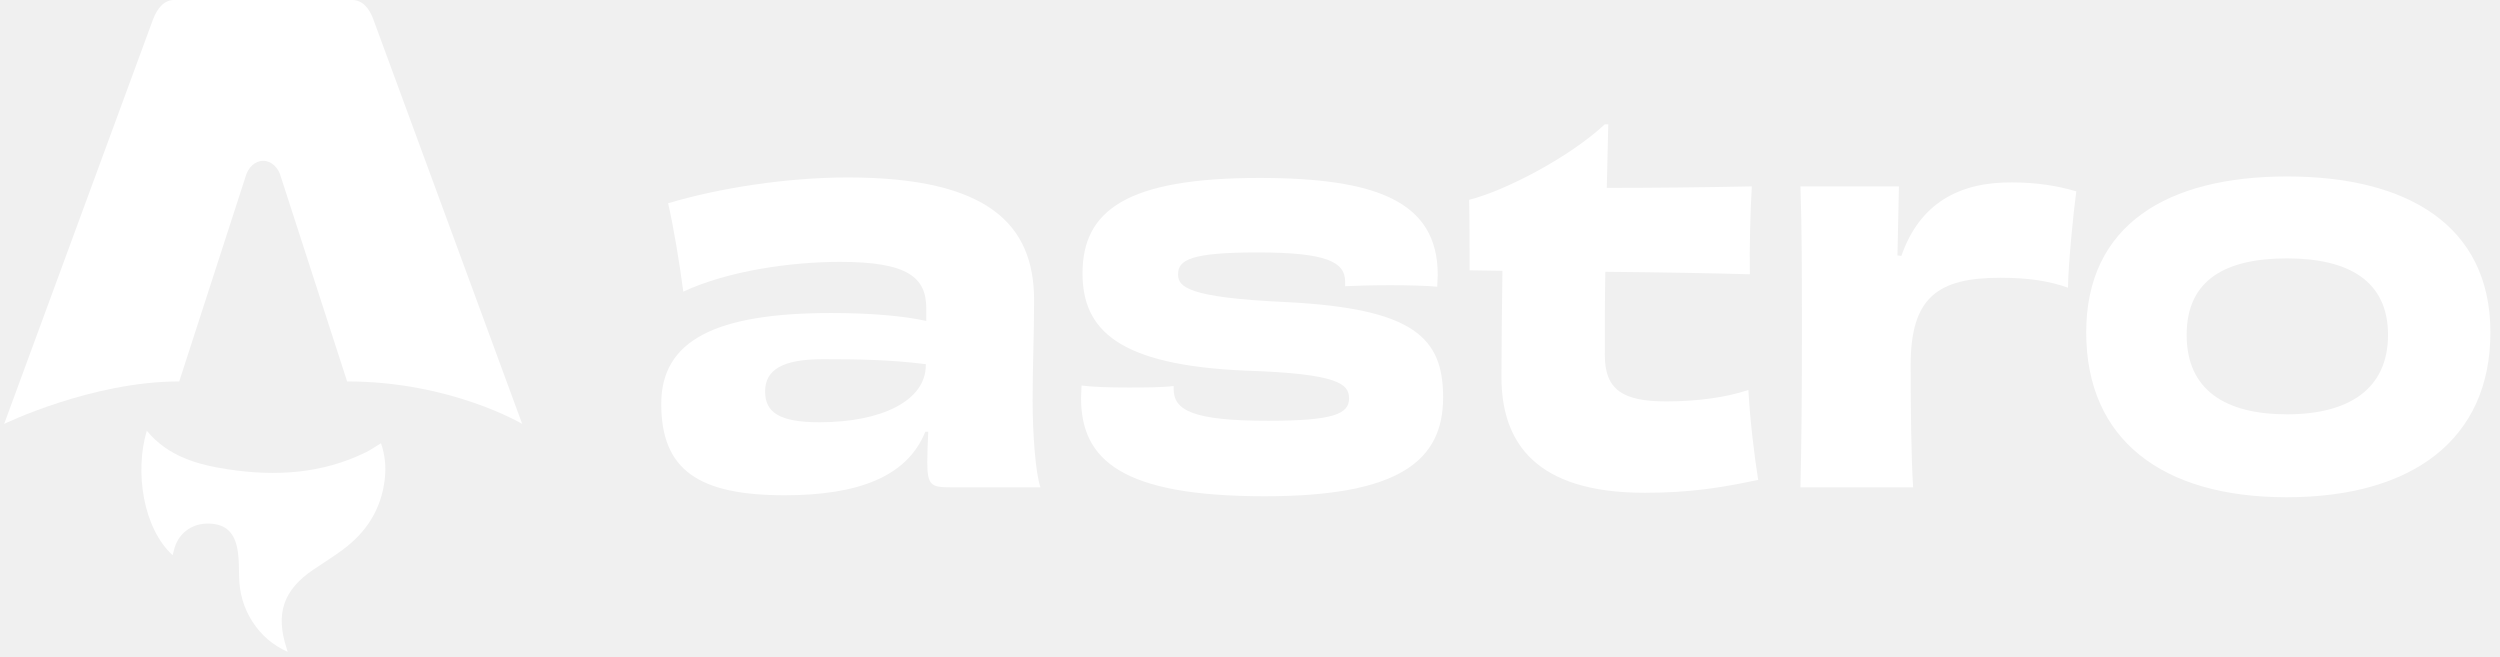
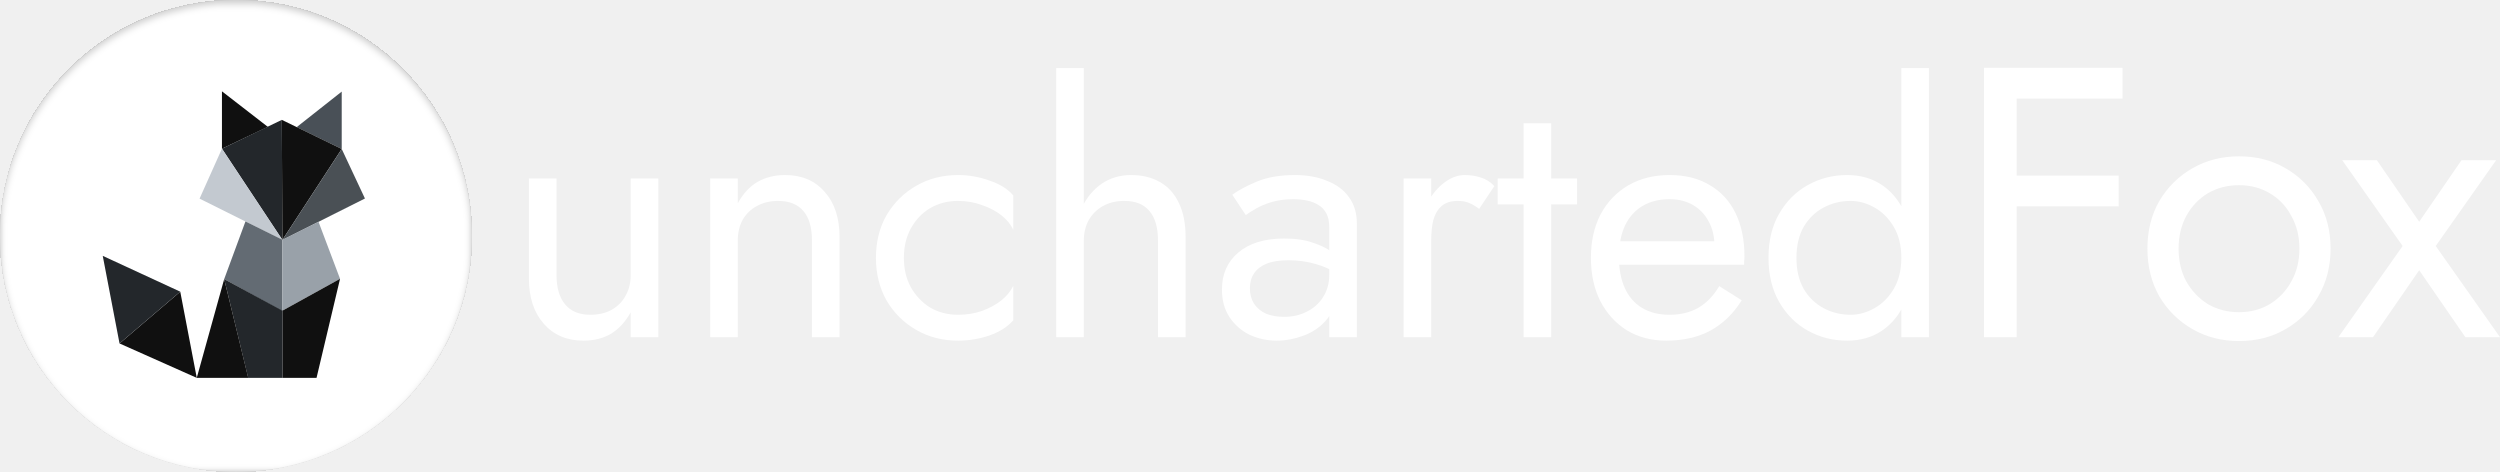
- <svg xmlns="http://www.w3.org/2000/svg" width="301" height="79" viewBox="0 0 301 79" fill="none">
-   <path d="M20.787 66.846C17.232 63.605 16.195 56.795 17.675 51.861C20.243 54.972 23.801 55.957 27.486 56.513C33.175 57.372 38.762 57.051 44.047 54.457C44.651 54.16 45.21 53.765 45.871 53.365C46.367 54.8 46.496 56.249 46.322 57.724C45.901 61.315 44.11 64.089 41.26 66.191C40.121 67.033 38.915 67.784 37.738 68.578C34.123 71.015 33.144 73.873 34.503 78.031C34.535 78.132 34.564 78.233 34.637 78.481C32.791 77.656 31.443 76.457 30.415 74.879C29.33 73.214 28.814 71.372 28.787 69.379C28.773 68.409 28.773 67.431 28.642 66.475C28.323 64.144 27.226 63.1 25.16 63.04C23.038 62.978 21.361 64.286 20.916 66.346C20.882 66.504 20.832 66.66 20.783 66.844L20.787 66.846Z" fill="white" />
-   <path d="M0.5 51.039C0.5 51.039 11.025 45.925 21.579 45.925L29.537 21.359C29.835 20.171 30.705 19.363 31.687 19.363C32.669 19.363 33.539 20.171 33.837 21.359L41.794 45.925C54.294 45.925 62.873 51.039 62.873 51.039C62.873 51.039 44.996 2.459 44.961 2.361C44.448 0.925 43.582 0 42.414 0H20.961C19.794 0 18.962 0.925 18.414 2.361C18.376 2.457 0.5 51.039 0.5 51.039Z" fill="white" />
-   <path d="M111.467 43.965C111.467 48.27 106.099 50.841 98.667 50.841C93.83 50.841 92.119 49.645 92.119 47.134C92.119 44.503 94.243 43.248 99.08 43.248C103.445 43.248 107.161 43.307 111.467 43.846V43.965ZM111.526 38.644C108.872 38.046 104.861 37.687 100.082 37.687C86.161 37.687 79.613 40.976 79.613 48.629C79.613 56.581 84.096 59.63 94.478 59.63C103.268 59.63 109.226 57.418 111.408 51.977H111.762C111.703 53.292 111.644 54.608 111.644 55.624C111.644 58.434 112.116 58.673 114.417 58.673H125.271C124.681 56.999 124.327 52.276 124.327 48.21C124.327 43.846 124.504 40.557 124.504 36.133C124.504 27.105 119.077 21.365 102.088 21.365C94.773 21.365 86.633 22.62 80.439 24.474C81.029 26.925 81.855 31.888 82.268 35.116C87.636 32.605 95.245 31.529 101.144 31.529C109.285 31.529 111.526 33.382 111.526 37.149V38.644Z" fill="white" />
-   <path d="M141.308 46.476C139.833 46.656 137.828 46.656 135.763 46.656C133.58 46.656 131.575 46.596 130.218 46.416C130.218 46.895 130.159 47.433 130.159 47.911C130.159 55.385 135.055 59.75 152.28 59.75C168.502 59.75 173.752 55.445 173.752 47.852C173.752 40.677 170.272 37.149 154.875 36.372C142.901 35.834 141.839 34.518 141.839 33.024C141.839 31.29 143.373 30.393 151.395 30.393C159.713 30.393 161.954 31.529 161.954 33.92V34.459C163.134 34.399 165.258 34.339 167.44 34.339C169.505 34.339 171.746 34.399 173.044 34.518C173.044 33.98 173.103 33.502 173.103 33.084C173.103 24.294 165.788 21.424 151.631 21.424C135.704 21.424 130.336 25.311 130.336 32.904C130.336 39.72 134.642 43.965 149.92 44.623C161.187 44.982 162.426 46.237 162.426 47.971C162.426 49.825 160.597 50.662 152.693 50.662C143.609 50.662 141.308 49.406 141.308 46.835V46.476Z" fill="white" />
-   <path d="M193.222 14.967C188.916 18.973 181.188 22.979 176.882 24.055C176.941 26.267 176.941 30.333 176.941 32.545L180.893 32.605C180.834 36.85 180.775 41.992 180.775 45.4C180.775 53.352 184.963 59.331 198 59.331C203.486 59.331 207.143 58.733 211.685 57.776C211.213 54.847 210.683 50.363 210.506 46.955C207.792 47.852 204.371 48.33 200.595 48.33C195.345 48.33 193.222 46.895 193.222 42.769C193.222 39.182 193.222 35.834 193.281 32.725C200.006 32.785 206.73 32.904 210.683 33.024C210.624 29.915 210.742 25.43 210.919 22.441C205.197 22.561 198.767 22.62 193.458 22.62C193.517 19.99 193.576 17.478 193.635 14.967H193.222Z" fill="white" />
-   <path d="M228.454 30.752C228.513 27.643 228.572 25.012 228.631 22.441H216.774C216.951 27.583 216.951 32.844 216.951 40.557C216.951 48.27 216.892 53.591 216.774 58.673H230.341C230.105 55.086 230.046 49.047 230.046 43.905C230.046 35.774 233.35 33.442 240.841 33.442C244.322 33.442 246.799 33.861 248.982 34.638C249.041 31.589 249.631 25.67 249.985 23.039C247.743 22.381 245.265 21.963 242.257 21.963C235.827 21.903 231.108 24.534 228.925 30.811L228.454 30.752Z" fill="white" />
-   <path d="M287.518 40.318C287.518 46.835 282.799 49.884 275.366 49.884C267.992 49.884 263.273 47.014 263.273 40.318C263.273 33.622 268.051 31.11 275.366 31.11C282.74 31.11 287.518 33.801 287.518 40.318ZM299.846 40.019C299.846 27.045 289.7 21.245 275.366 21.245C260.973 21.245 251.18 27.045 251.18 40.019C251.18 52.934 260.324 59.869 275.307 59.869C290.408 59.869 299.846 52.934 299.846 40.019Z" fill="white" />
+ <svg xmlns="http://www.w3.org/2000/svg" width="657" height="124" viewBox="0 0 657 124" fill="none">
+   <path d="M646.886 42.095H655.987L640.11 64.647L656.999 88.615H647.897L635.761 71.019L623.625 88.615H614.523L631.412 64.647L615.535 42.095H624.637L635.761 58.276L646.886 42.095Z" fill="white" />
+   <path d="M564.34 65.355C564.34 60.636 565.385 56.456 567.475 52.815C569.632 49.174 572.531 46.309 576.172 44.219C579.813 42.129 583.892 41.084 588.409 41.084C592.994 41.084 597.073 42.129 600.646 44.219C604.287 46.309 607.152 49.174 609.242 52.815C611.4 56.456 612.478 60.636 612.478 65.355C612.478 70.007 611.4 74.187 609.242 77.895C607.152 81.536 604.287 84.401 600.646 86.492C597.073 88.582 592.994 89.627 588.409 89.627C583.892 89.627 579.813 88.582 576.172 86.492C572.531 84.401 569.632 81.536 567.475 77.895C565.385 74.187 564.34 70.007 564.34 65.355ZM572.531 65.355C572.531 68.591 573.206 71.457 574.554 73.951C575.97 76.446 577.858 78.435 580.218 79.918C582.645 81.334 585.375 82.042 588.409 82.042C591.443 82.042 594.14 81.334 596.5 79.918C598.927 78.435 600.815 76.446 602.163 73.951C603.579 71.457 604.287 68.591 604.287 65.355C604.287 62.119 603.579 59.254 602.163 56.759C600.815 54.197 598.927 52.208 596.5 50.792C594.14 49.376 591.443 48.668 588.409 48.668C585.375 48.668 582.645 49.376 580.218 50.792C577.858 52.208 575.97 54.197 574.554 56.759C573.206 59.254 572.531 62.119 572.531 65.355Z" fill="white" />
+   <path d="M526.14 25.914V17.823H557.794V25.914H526.14ZM526.14 54.231V46.14H556.783V54.231H526.14ZM521.387 17.823H529.983V88.616H521.387V17.823Z" fill="white" />
+   <path d="M499.67 17.893H506.923V88.616H499.67V17.893ZM464.762 67.762C464.762 63.228 465.699 59.36 467.572 56.156C469.446 52.892 471.955 50.383 475.098 48.63C478.241 46.877 481.687 46.001 485.434 46.001C488.94 46.001 491.993 46.877 494.592 48.63C497.191 50.383 499.216 52.892 500.667 56.156C502.178 59.36 502.934 63.228 502.934 67.762C502.934 72.235 502.178 76.103 500.667 79.367C499.216 82.632 497.191 85.14 494.592 86.893C491.993 88.646 488.94 89.522 485.434 89.522C481.687 89.522 478.241 88.646 475.098 86.893C471.955 85.14 469.446 82.632 467.572 79.367C465.699 76.103 464.762 72.235 464.762 67.762ZM472.106 67.762C472.106 70.965 472.741 73.685 474.01 75.922C475.34 78.158 477.093 79.851 479.269 80.999C481.445 82.148 483.802 82.722 486.341 82.722C488.457 82.722 490.542 82.148 492.597 80.999C494.653 79.851 496.345 78.158 497.675 75.922C499.005 73.685 499.67 70.965 499.67 67.762C499.67 64.558 499.005 61.838 497.675 59.601C496.345 57.365 494.653 55.672 492.597 54.524C490.542 53.375 488.457 52.801 486.341 52.801C483.802 52.801 481.445 53.375 479.269 54.524C477.093 55.672 475.34 57.365 474.01 59.601C472.741 61.838 472.106 64.558 472.106 67.762Z" fill="white" />
+   <path d="M437.86 89.522C433.991 89.522 430.546 88.616 427.523 86.802C424.562 84.928 422.234 82.359 420.542 79.095C418.91 75.831 418.094 72.053 418.094 67.762C418.094 63.41 418.94 59.601 420.633 56.337C422.385 53.073 424.803 50.535 427.886 48.721C431.029 46.908 434.656 46.001 438.766 46.001C442.877 46.001 446.383 46.877 449.284 48.63C452.246 50.323 454.513 52.771 456.084 55.975C457.656 59.178 458.442 62.986 458.442 67.399C458.442 67.822 458.412 68.275 458.351 68.759C458.351 69.182 458.351 69.454 458.351 69.575H422.718V63.41H452.639L449.737 67.58C449.919 67.278 450.1 66.825 450.281 66.22C450.463 65.555 450.553 65.011 450.553 64.588C450.553 62.11 450.04 59.964 449.012 58.151C448.045 56.337 446.685 54.917 444.932 53.889C443.179 52.862 441.124 52.348 438.766 52.348C435.986 52.348 433.598 52.952 431.604 54.161C429.669 55.31 428.158 57.002 427.07 59.239C426.042 61.415 425.498 64.105 425.438 67.308C425.438 70.573 425.952 73.353 426.979 75.65C428.007 77.947 429.518 79.7 431.513 80.909C433.508 82.118 435.925 82.722 438.766 82.722C441.607 82.722 444.116 82.118 446.292 80.909C448.468 79.639 450.312 77.735 451.823 75.197L457.716 78.914C455.54 82.42 452.79 85.08 449.465 86.893C446.201 88.646 442.333 89.522 437.86 89.522Z" fill="white" />
+   <path d="M393.594 46.907H414.448V53.708H393.594V46.907ZM400.394 32.4H407.648V88.616H400.394V32.4Z" fill="white" />
+   <path d="M376.119 46.908V88.616H368.865V46.908H376.119ZM388.722 54.887C387.755 54.161 386.878 53.648 386.092 53.345C385.307 52.983 384.309 52.801 383.1 52.801C381.287 52.801 379.866 53.255 378.839 54.161C377.811 55.068 377.086 56.307 376.663 57.879C376.3 59.45 376.119 61.233 376.119 63.228H372.855C372.855 59.904 373.429 56.972 374.577 54.433C375.786 51.834 377.328 49.779 379.202 48.268C381.075 46.757 382.979 46.001 384.914 46.001C386.425 46.001 387.815 46.212 389.085 46.636C390.414 46.998 391.623 47.754 392.711 48.902L388.722 54.887Z" fill="white" />
+   <path d="M328.471 75.741C328.471 77.312 328.834 78.672 329.559 79.821C330.345 80.969 331.403 81.846 332.733 82.45C334.123 82.994 335.695 83.266 337.447 83.266C339.684 83.266 341.679 82.813 343.432 81.906C345.245 80.999 346.666 79.73 347.693 78.098C348.781 76.406 349.325 74.471 349.325 72.295L350.776 77.735C350.776 80.395 349.96 82.601 348.328 84.354C346.756 86.107 344.792 87.407 342.434 88.253C340.137 89.099 337.84 89.522 335.543 89.522C333.005 89.522 330.617 89.009 328.381 87.981C326.204 86.893 324.452 85.352 323.122 83.357C321.792 81.362 321.127 78.944 321.127 76.103C321.127 72.053 322.547 68.82 325.388 66.402C328.29 63.923 332.31 62.684 337.447 62.684C340.47 62.684 342.978 63.047 344.973 63.772C347.028 64.437 348.66 65.223 349.869 66.13C351.078 66.976 351.894 67.671 352.317 68.215V72.477C350.202 71.026 348.026 69.998 345.789 69.394C343.553 68.729 341.165 68.396 338.626 68.396C336.269 68.396 334.335 68.699 332.823 69.303C331.373 69.907 330.285 70.754 329.559 71.842C328.834 72.93 328.471 74.23 328.471 75.741ZM327.383 56.519L323.847 51.169C325.419 50.021 327.565 48.872 330.285 47.724C333.065 46.575 336.39 46.001 340.258 46.001C343.522 46.001 346.363 46.515 348.781 47.542C351.259 48.51 353.164 49.93 354.493 51.804C355.884 53.678 356.579 55.975 356.579 58.695V88.616H349.325V59.692C349.325 58.241 349.083 57.063 348.6 56.156C348.116 55.189 347.421 54.433 346.514 53.889C345.668 53.345 344.671 52.952 343.522 52.711C342.374 52.469 341.165 52.348 339.896 52.348C337.84 52.348 335.967 52.59 334.274 53.073C332.642 53.557 331.252 54.131 330.103 54.796C328.955 55.461 328.048 56.035 327.383 56.519Z" fill="white" />
+   <path d="M284.826 17.893V88.616H277.572V17.893H284.826ZM304.32 63.228C304.32 59.783 303.564 57.184 302.053 55.431C300.602 53.678 298.396 52.801 295.434 52.801C293.319 52.801 291.445 53.255 289.813 54.161C288.241 55.068 287.002 56.307 286.095 57.879C285.249 59.45 284.826 61.233 284.826 63.228H282.468C282.468 59.904 283.103 56.972 284.372 54.433C285.642 51.834 287.365 49.779 289.541 48.268C291.777 46.757 294.346 46.001 297.248 46.001C300.149 46.001 302.658 46.605 304.773 47.814C306.949 49.023 308.612 50.837 309.76 53.255C310.969 55.672 311.573 58.695 311.573 62.321V88.616H304.32V63.228Z" fill="white" />
+   <path d="M237.54 67.762C237.54 70.663 238.144 73.232 239.353 75.469C240.622 77.705 242.315 79.488 244.43 80.818C246.607 82.088 249.055 82.722 251.775 82.722C254.011 82.722 256.097 82.39 258.031 81.725C260.026 80.999 261.748 80.062 263.199 78.914C264.65 77.705 265.677 76.436 266.282 75.106V84.173C264.831 85.865 262.746 87.195 260.026 88.162C257.366 89.069 254.616 89.522 251.775 89.522C247.725 89.522 244.068 88.585 240.804 86.712C237.54 84.838 234.94 82.269 233.006 79.005C231.132 75.68 230.195 71.933 230.195 67.762C230.195 63.53 231.132 59.783 233.006 56.519C234.94 53.255 237.54 50.686 240.804 48.812C244.068 46.938 247.725 46.001 251.775 46.001C254.616 46.001 257.366 46.484 260.026 47.452C262.746 48.358 264.831 49.658 266.282 51.35V60.417C265.677 59.027 264.65 57.758 263.199 56.609C261.748 55.461 260.026 54.554 258.031 53.889C256.097 53.164 254.011 52.801 251.775 52.801C249.055 52.801 246.607 53.436 244.43 54.705C242.315 55.975 240.622 57.758 239.353 60.055C238.144 62.291 237.54 64.86 237.54 67.762Z" fill="white" />
+   <path d="M213.382 63.228C213.382 59.783 212.627 57.184 211.116 55.431C209.604 53.678 207.398 52.801 204.497 52.801C202.381 52.801 200.507 53.255 198.875 54.161C197.304 55.008 196.064 56.216 195.158 57.788C194.311 59.36 193.888 61.173 193.888 63.228V88.616H186.635V46.908H193.888V53.436C195.279 50.897 197.001 49.023 199.057 47.814C201.172 46.605 203.59 46.001 206.31 46.001C210.723 46.001 214.198 47.482 216.737 50.444C219.336 53.345 220.636 57.304 220.636 62.322V88.616H213.382V63.228Z" fill="white" />
+   <path d="M146.254 72.295C146.254 75.62 147.009 78.189 148.52 80.002C150.031 81.815 152.238 82.722 155.139 82.722C157.255 82.722 159.098 82.299 160.67 81.453C162.302 80.546 163.541 79.307 164.388 77.735C165.294 76.163 165.748 74.35 165.748 72.295V46.907H173.001V88.615H165.748V82.087C164.357 84.566 162.635 86.439 160.579 87.709C158.524 88.918 156.106 89.522 153.326 89.522C148.974 89.522 145.498 88.041 142.899 85.079C140.3 82.118 139 78.158 139 73.202V46.907H146.254V72.295Z" fill="white" />
+   <g filter="url(#filter0_i_15_8736)">
+     <rect width="124" height="124" rx="62" fill="white" />
+     <path d="M58.328 24L70.389 33.34L58.328 39.076V24Z" fill="#101010" />
+     <path d="M89.803 24.073L89.803 39.149L77.964 33.413L89.803 24.073Z" fill="#495057" />
+     <path d="M74.066 31.501L74.213 63.05L58.328 39.076L74.066 31.501Z" fill="#23272B" />
+     <path d="M74.064 31.501L74.212 63.05L89.802 39.149L74.064 31.501Z" fill="#101010" />
+     <path d="M89.803 39.149L74.213 63.05L95.907 52.166L89.803 39.149Z" fill="#4A5055" />
+     <path d="M52.445 52.199L74.213 63.049L58.328 39.075L52.445 52.199Z" fill="#C3C9D0" />
+     <path d="M64.505 58.196L74.212 63.007V81.802L58.916 73.345L64.505 58.196Z" fill="#636B73" />
+     <path d="M83.7 58.27L74.213 63.006V81.655L89.362 73.272L83.7 58.27Z" fill="#99A1A9" />
+     <path d="M74.213 81.65L89.362 73.272L83.185 99.305H74.213V81.65Z" fill="#101010" />
+     <path d="M74.212 81.649L58.916 73.345L65.215 99.299H74.212V81.649Z" fill="#23272B" />
+     <path d="M51.709 99.305L58.916 73.345L65.24 99.305H51.709Z" fill="#101010" />
+     <path d="M47.372 76.654L51.711 99.305L31.414 90.259L47.372 76.654Z" fill="#101010" />
+     <path d="M47.37 76.654L27 67.241L31.412 90.259L47.37 76.654Z" fill="#23272B" />
+   </g>
+   <defs>
+     <filter id="filter0_i_15_8736" x="0" y="0" width="124" height="124.937" filterUnits="userSpaceOnUse" color-interpolation-filters="sRGB">
+       <feFlood flood-opacity="0" result="BackgroundImageFix" />
+       <feBlend mode="normal" in="SourceGraphic" in2="BackgroundImageFix" result="shape" />
+       <feColorMatrix in="SourceAlpha" type="matrix" values="0 0 0 0 0 0 0 0 0 0 0 0 0 0 0 0 0 0 127 0" result="hardAlpha" />
+       <feOffset dy="0.938" />
+       <feGaussianBlur stdDeviation="0.938" />
+       <feComposite in2="hardAlpha" operator="arithmetic" k2="-1" k3="1" />
+       <feColorMatrix type="matrix" values="0 0 0 0 0 0 0 0 0 0 0 0 0 0 0 0 0 0 0.2 0" />
+       <feBlend mode="normal" in2="shape" result="effect1_innerShadow_15_8736" />
+     </filter>
+   </defs>
</svg>
